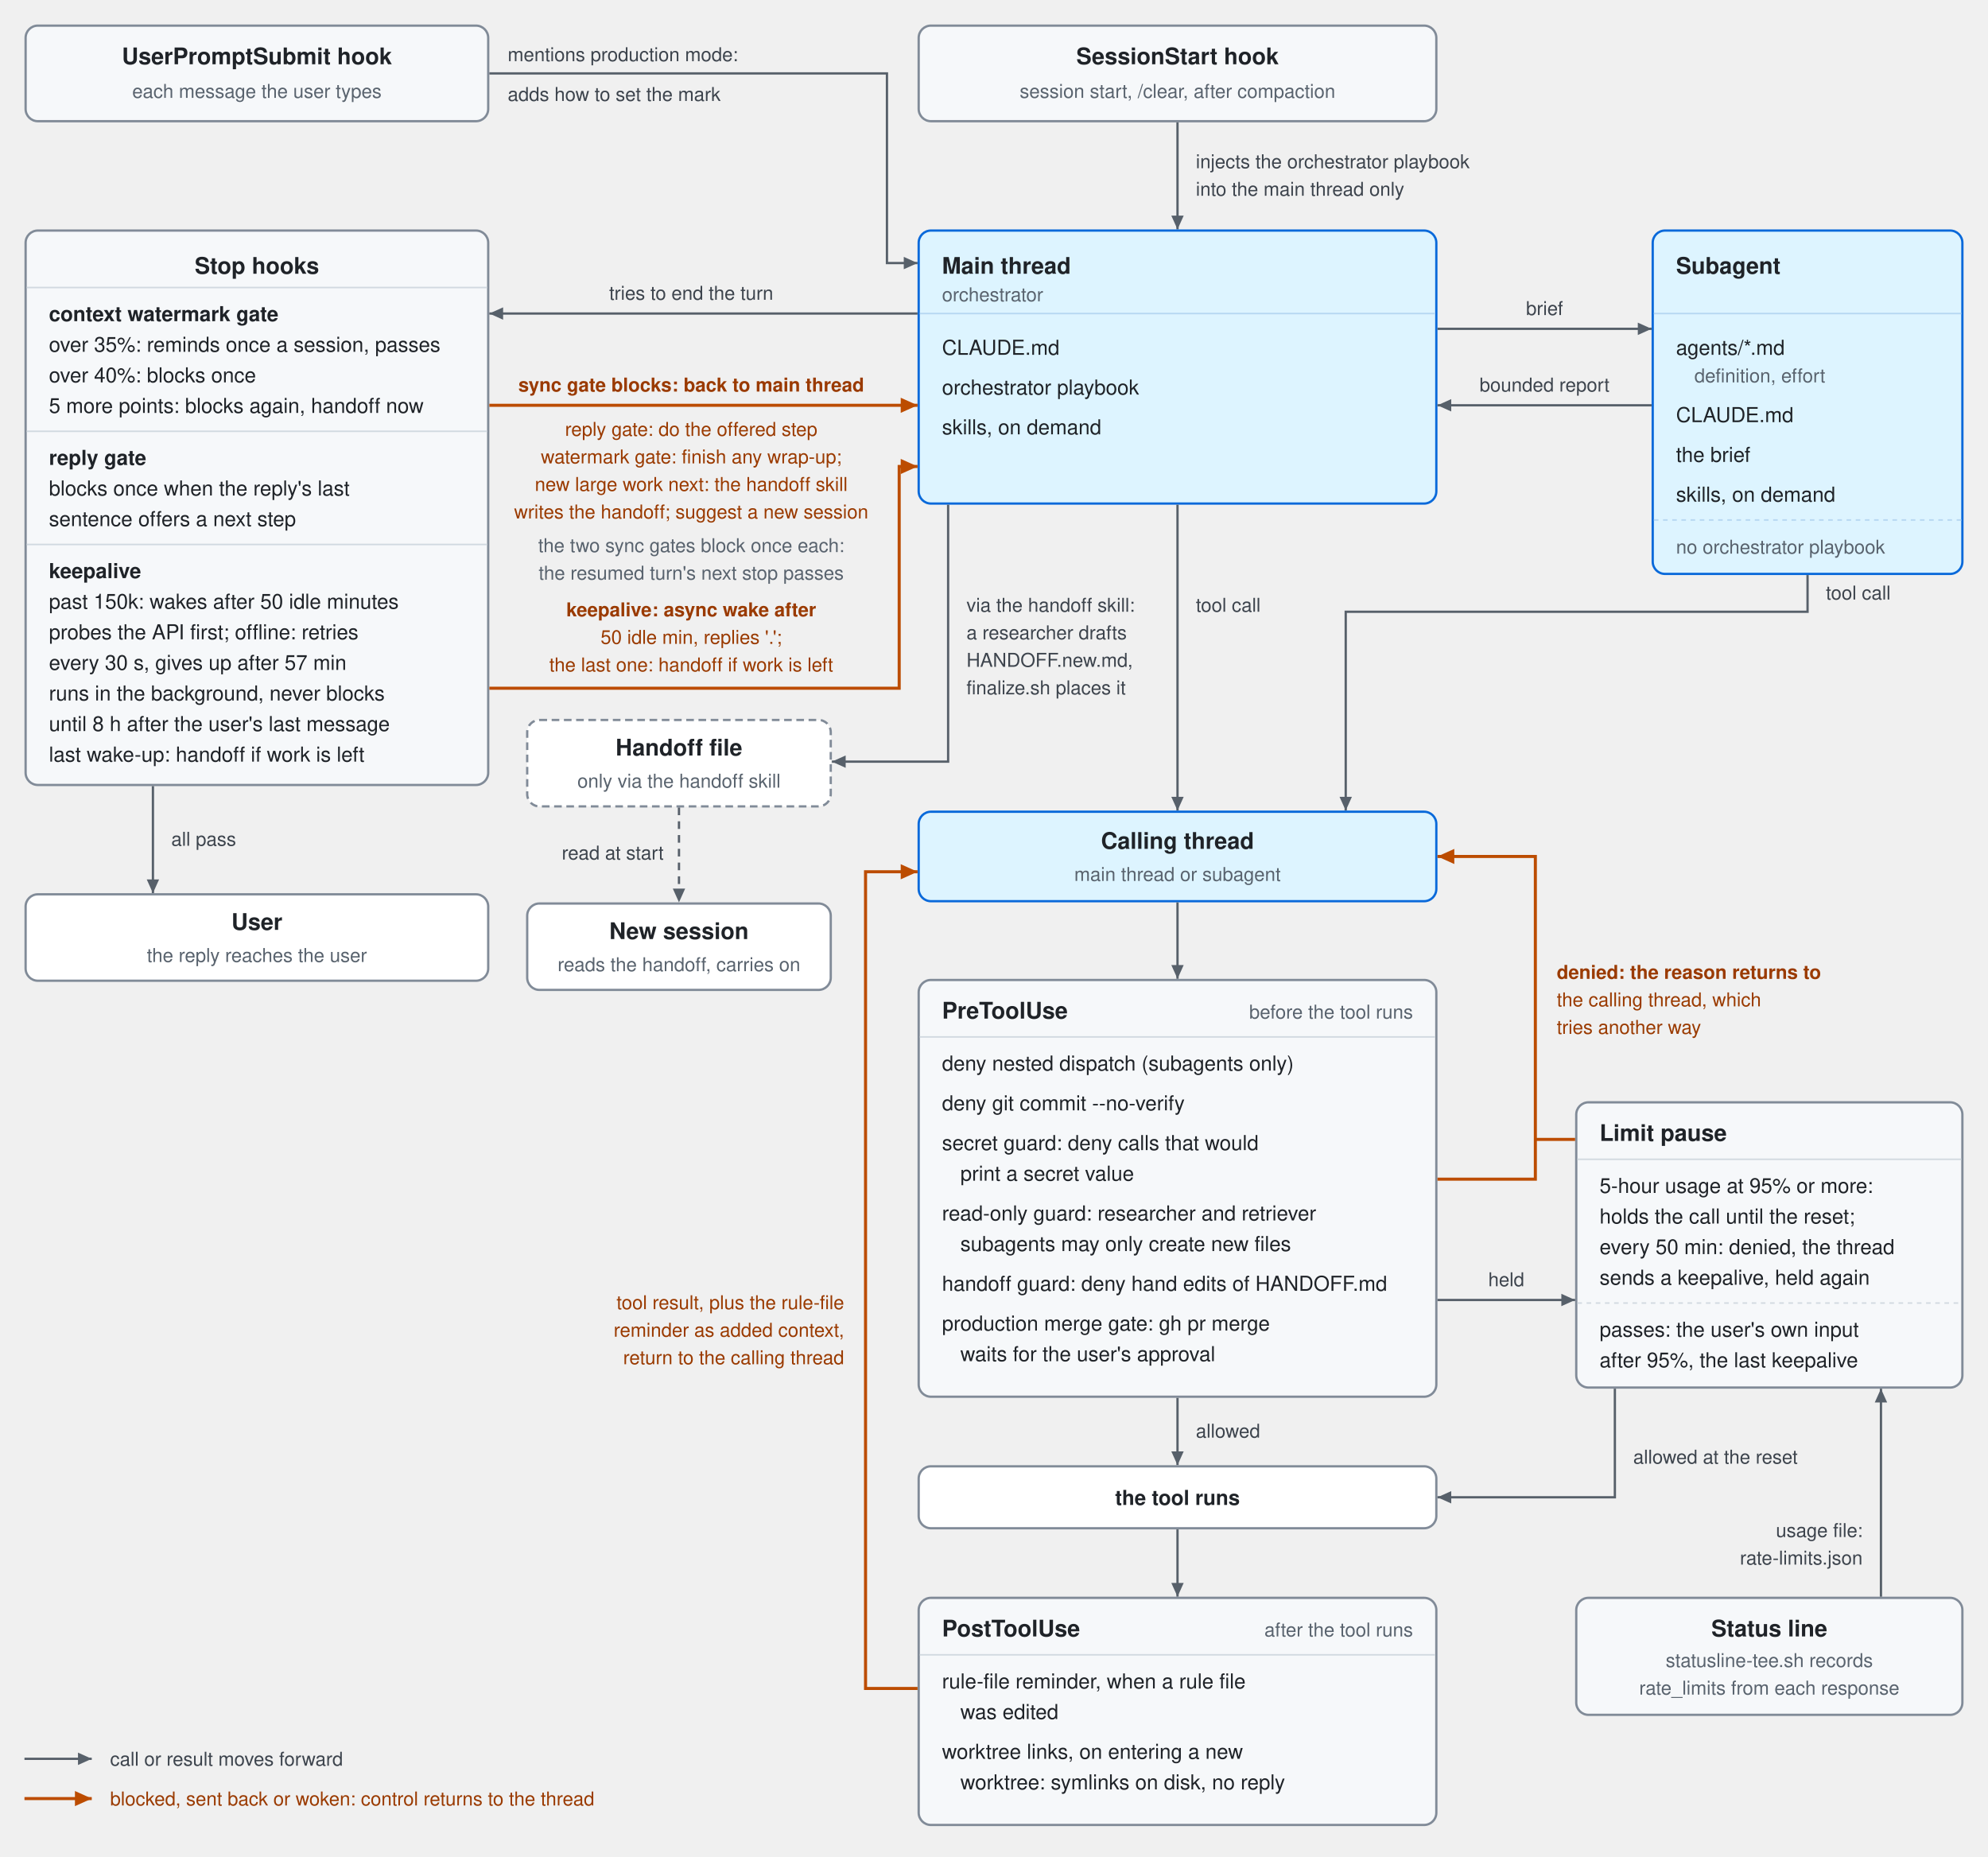
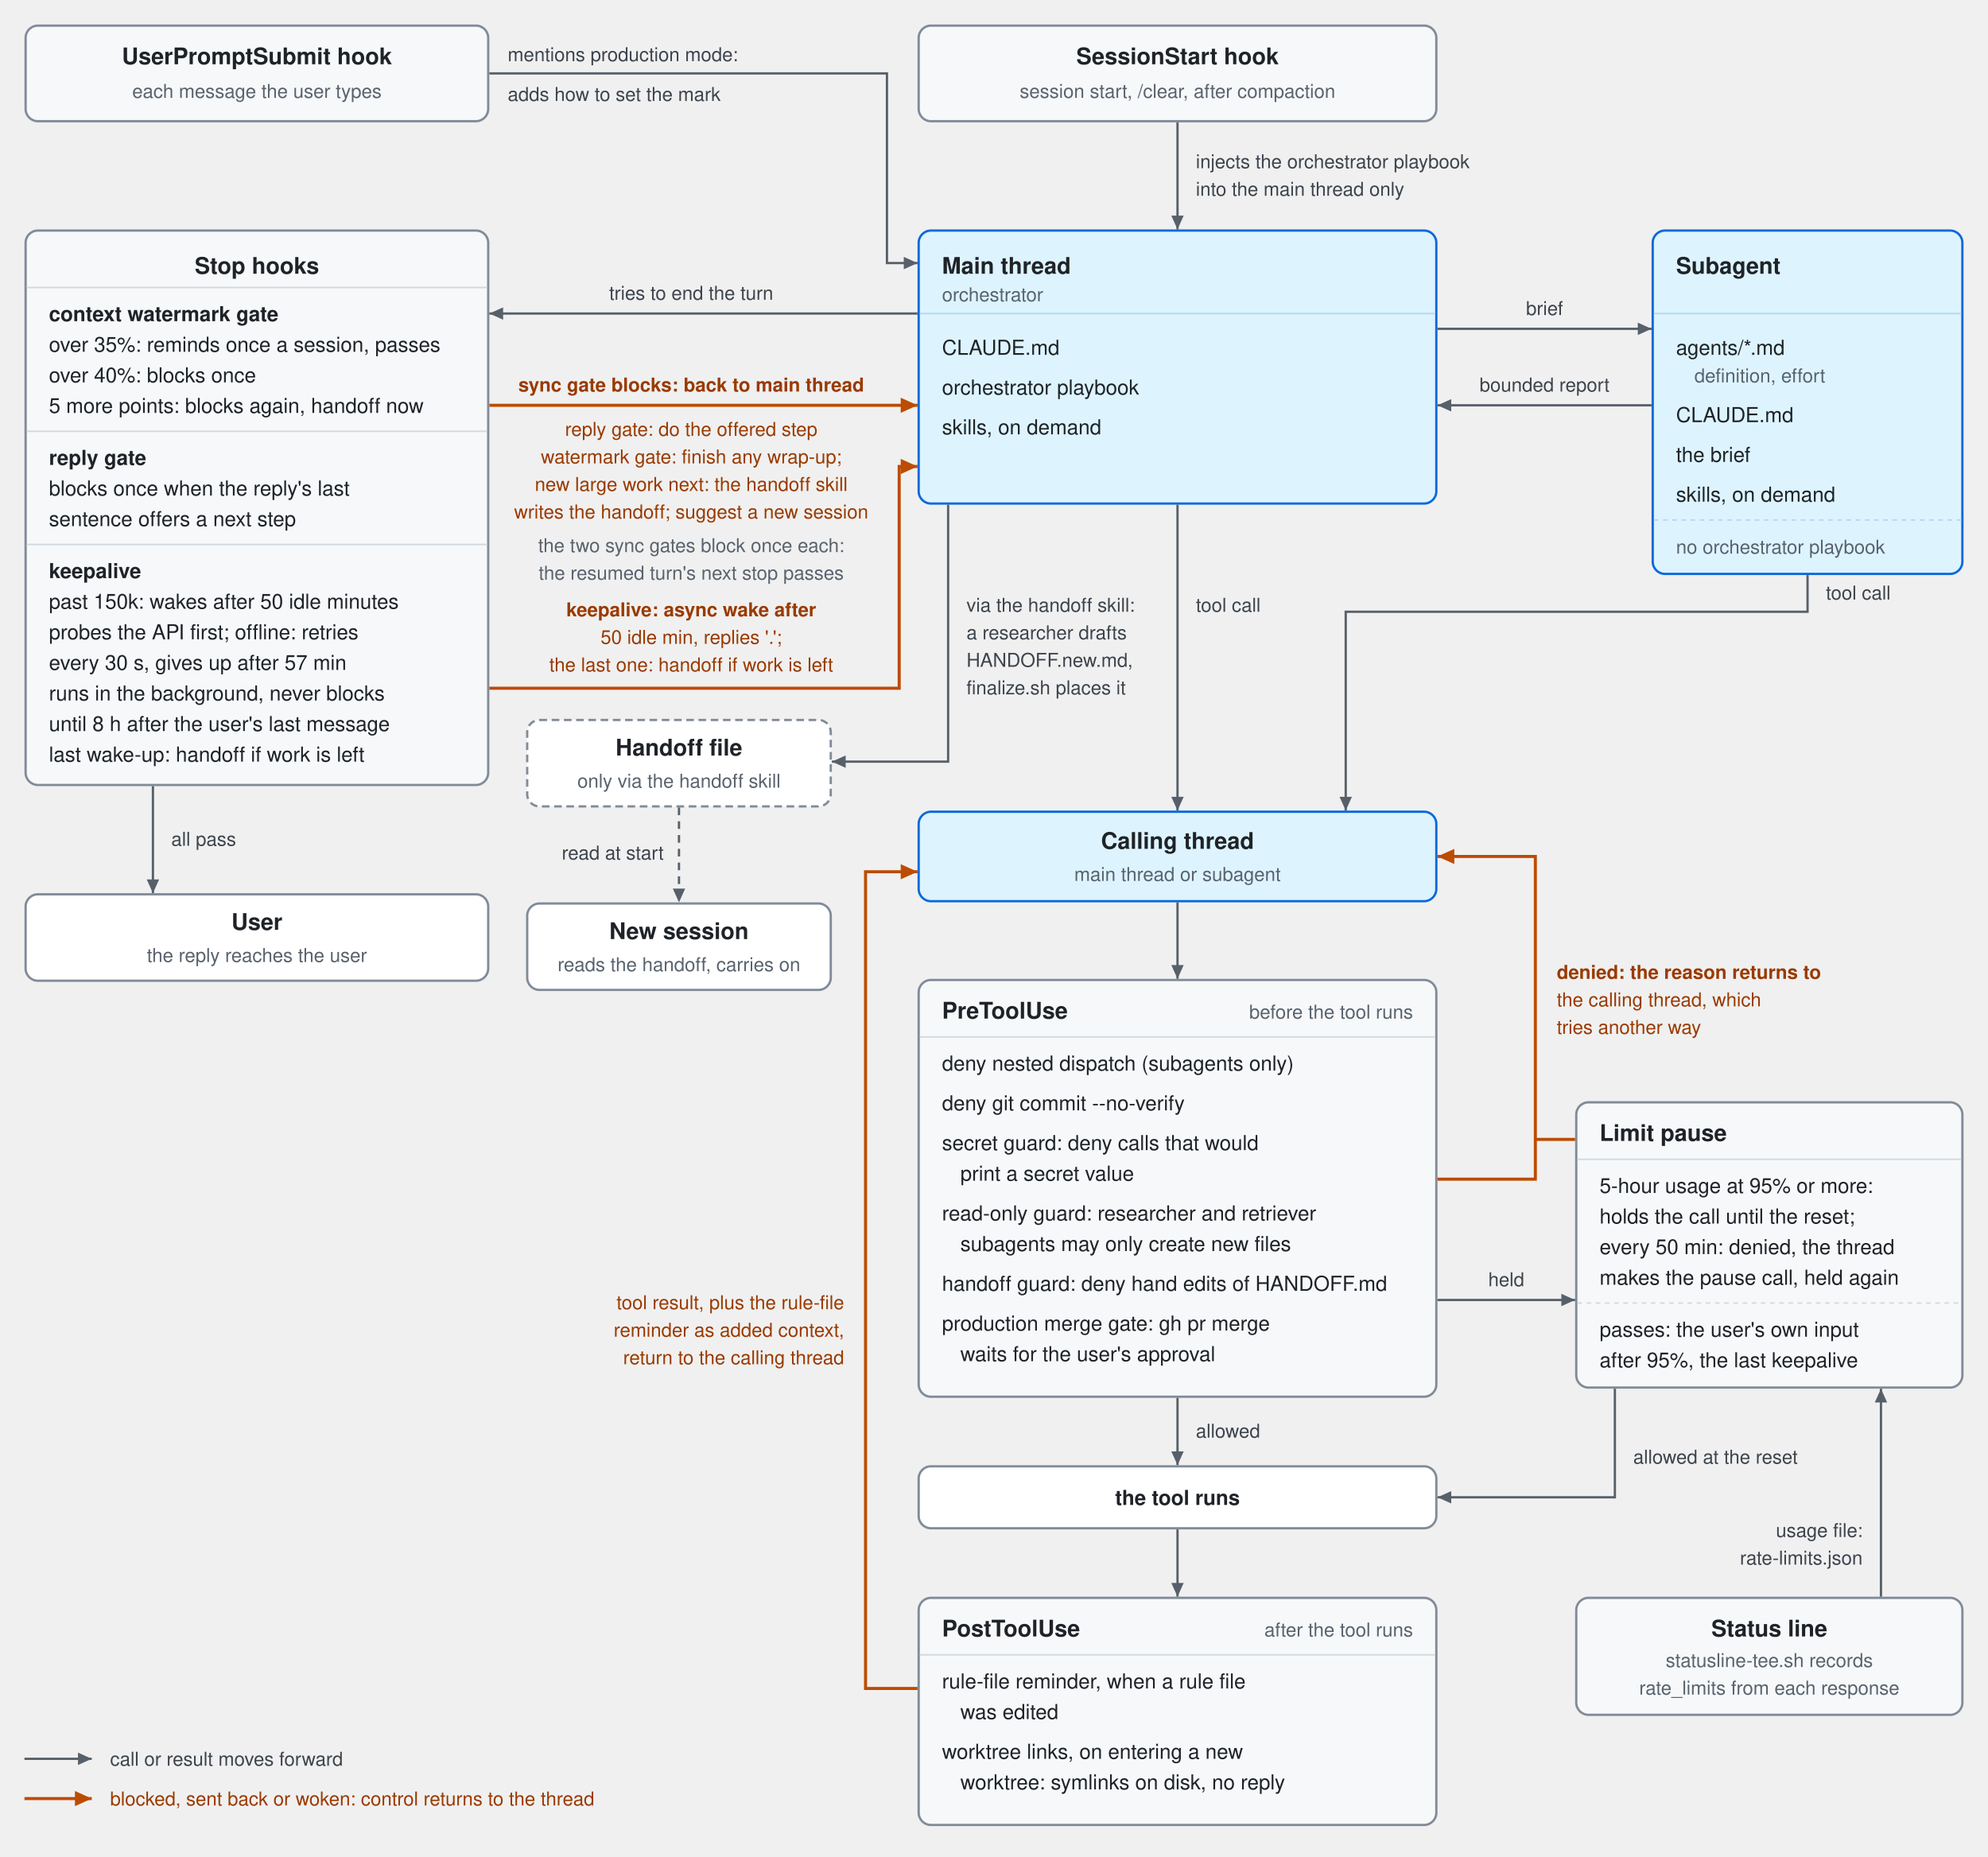
- <svg xmlns="http://www.w3.org/2000/svg" width="1300" height="1214" viewBox="0 0 1300 1214" role="img" aria-label="Architecture of one turn. At session start, after /clear and after compaction, the SessionStart hook injects the orchestrator playbook into the main thread only; subagents do not receive it. When a message the user typed mentions production mode, the UserPromptSubmit hook adds one line to the main thread on how to set and unset a repository's production mark. The main thread sends a brief to a subagent, which works from its definition in agents/*.md, which sets its reasoning effort, together with CLAUDE.md and the brief, and returns a bounded report. Every tool call from either thread passes PreToolUse before the tool runs: it denies nested dispatch inside subagents, git commit --no-verify, calls that would print a secret value, direct writes to HANDOFF.md, and a researcher or retriever subagent changing, moving or deleting an existing file, while researcher and retriever subagents may still read files, run commands and create new files; a gh pr merge in a repository marked as production waits until the user approves it on the spot. While the 5-hour usage is at 95% or more, the limit pause in PreToolUse holds every call from either thread until the reset; every 50 minutes it denies the held call, the thread then sends a short keepalive call that is held again, and once the reset passes the call is allowed; in the main thread, the user's own input sent after usage reached 95% and the keepalive's last wake-up pass without a hold. The limit pause reads the usage from a local file that the status line wrapper writes from the rate limits Claude Code passes to the status line. A denial sends its reason back to the calling thread, which tries another way; an allowed call runs the tool. After the tool runs, PostToolUse returns a rule-file reminder as added context to the calling thread when a rule file was edited, and when a new worktree is entered it symlinks CLAUDE.md, node_modules and .env* from the main checkout into that worktree without replying. When the main thread tries to end the turn, the Stop hooks run, and if all pass the turn ends. Two of them are synchronous gates. The context watermark gate adds a reminder once per session over 35%, or on every turn when the session has no scratchpad, and lets the stop pass, blocks once over 40%, or on every turn when the session has no scratchpad, and after that blocks again at every further rise of 5 points over the usage at its last block; the reply gate blocks once when the reply's last sentence offers a next step. A block by either of these two gates returns control to the main thread. After the reply gate it either takes the offered step or, when the decision really is the user's, asks again with the background, the consequences of each option and a recommendation. After the watermark gate's first block it finishes any wrap-up that the context it already holds can complete, and when a new large block of work comes next it runs the handoff skill, in which a researcher subagent drafts HANDOFF.new.md and finalize.sh puts it in place as the handoff file, and tells the user to switch to a new session; after each further block it generates the handoff at once. A new session reads that file to carry on. Neither synchronous gate blocks the turn it has just blocked and resumed, so a single attempt to stop is blocked at most once and that turn's next attempt passes; the watermark gate still blocks again in later turns as usage rises. The third Stop hook, the keepalive gate, never blocks the stop: it runs in the background after the turn has ended, and once the main thread's context has reached 150,000 tokens and 50 minutes pass with no new turn, it wakes the main thread to reply with only a full stop, which keeps the one-hour prompt cache warm while the user is away. Before it wakes the main thread it probes the API, and while the API is unreachable it probes again every 30 seconds until 57 minutes after it started, then gives up because the cache has expired. Each wake-up starts the next timer, until 8 hours have passed since the user's own last message; the last wake-up before that limit asks the main thread to write a handoff with the handoff skill when work is left, and otherwise to reply with only a full stop." font-family="system-ui, -apple-system, 'Segoe UI', Helvetica, Arial, sans-serif">
+ <svg xmlns="http://www.w3.org/2000/svg" width="1300" height="1214" viewBox="0 0 1300 1214" role="img" aria-label="Architecture of one turn. At session start, after /clear and after compaction, the SessionStart hook injects the orchestrator playbook into the main thread only; subagents do not receive it. When a message the user typed mentions production mode, the UserPromptSubmit hook adds one line to the main thread on how to set and unset a repository's production mark. The main thread sends a brief to a subagent, which works from its definition in agents/*.md, which sets its reasoning effort, together with CLAUDE.md and the brief, and returns a bounded report. Every tool call from either thread passes PreToolUse before the tool runs: it denies nested dispatch inside subagents, git commit --no-verify, calls that would print a secret value, direct writes to HANDOFF.md, and a researcher or retriever subagent changing, moving or deleting an existing file, while researcher and retriever subagents may still read files, run commands and create new files; a gh pr merge in a repository marked as production waits until the user approves it on the spot. While the 5-hour usage is at 95% or more, the limit pause in PreToolUse holds every call from either thread until the reset; every 50 minutes it denies the held call, the thread then makes the pause call (: 限额暂停), which is held again, and once the reset passes the call is allowed; in the main thread, the user's own input sent after usage reached 95% and the keepalive's last wake-up pass without a hold. The limit pause reads the usage from a local file that the status line wrapper writes from the rate limits Claude Code passes to the status line. A denial sends its reason back to the calling thread, which tries another way; an allowed call runs the tool. After the tool runs, PostToolUse returns a rule-file reminder as added context to the calling thread when a rule file was edited, and when a new worktree is entered it symlinks CLAUDE.md, node_modules and .env* from the main checkout into that worktree without replying. When the main thread tries to end the turn, the Stop hooks run, and if all pass the turn ends. Two of them are synchronous gates. The context watermark gate adds a reminder once per session over 35%, or on every turn when the session has no scratchpad, and lets the stop pass, blocks once over 40%, or on every turn when the session has no scratchpad, and after that blocks again at every further rise of 5 points over the usage at its last block; the reply gate blocks once when the reply's last sentence offers a next step. A block by either of these two gates returns control to the main thread. After the reply gate it either takes the offered step or, when the decision really is the user's, asks again with the background, the consequences of each option and a recommendation. After the watermark gate's first block it finishes any wrap-up that the context it already holds can complete, and when a new large block of work comes next it runs the handoff skill, in which a researcher subagent drafts HANDOFF.new.md and finalize.sh puts it in place as the handoff file, and tells the user to switch to a new session; after each further block it generates the handoff at once. A new session reads that file to carry on. Neither synchronous gate blocks the turn it has just blocked and resumed, so a single attempt to stop is blocked at most once and that turn's next attempt passes; the watermark gate still blocks again in later turns as usage rises. The third Stop hook, the keepalive gate, never blocks the stop: it runs in the background after the turn has ended, and once the main thread's context has reached 150,000 tokens and 50 minutes pass with no new turn, it wakes the main thread to reply with only a full stop, which keeps the one-hour prompt cache warm while the user is away. Before it wakes the main thread it probes the API, and while the API is unreachable it probes again every 30 seconds until 57 minutes after it started, then gives up because a wake-up could no longer renew the cache before it expires. Each wake-up starts the next timer, until 8 hours have passed since the user's own last message; the last wake-up before that limit asks the main thread to write a handoff with the handoff skill when work is left, and otherwise to reply with only a full stop." font-family="system-ui, -apple-system, 'Segoe UI', Helvetica, Arial, sans-serif">
  <defs>
    <marker id="arrow" viewBox="0 0 10 10" refX="10" refY="5" markerWidth="9" markerHeight="9" markerUnits="userSpaceOnUse" orient="auto">
      <path d="M0,0.5 L10,5 L0,9.5 z" fill="#57606a" />
    </marker>
    <marker id="back" viewBox="0 0 10 10" refX="10" refY="5" markerWidth="11" markerHeight="11" markerUnits="userSpaceOnUse" orient="auto">
      <path d="M0,0.5 L10,5 L0,9.5 z" fill="#bc4c00" />
    </marker>
  </defs>
  <g id="userpromptsubmit">
    <rect id="ups-box" x="16.75" y="16.75" width="302.5" height="62.5" rx="8" fill="#f6f8fa" stroke="#818b98" stroke-width="1.5" />
    <text x="168" y="42" font-size="15" font-weight="600" text-anchor="middle" fill="#1f2328" data-box="ups-box">UserPromptSubmit hook</text>
    <text x="168" y="64" font-size="12.5" text-anchor="middle" fill="#59636e" data-box="ups-box">each message the user types</text>
  </g>
  <path d="M320,48 L580,48 L580,172 L600,172" fill="none" stroke="#57606a" stroke-width="1.5" marker-end="url(#arrow)" />
  <text x="332" y="40" font-size="12.5" text-anchor="start" fill="#3d444d">mentions production mode:</text>
  <text x="332" y="66" font-size="12.5" text-anchor="start" fill="#3d444d">adds how to set the mark</text>
  <g id="sessionstart">
    <rect id="ss-box" x="600.75" y="16.75" width="338.5" height="62.5" rx="8" fill="#f6f8fa" stroke="#818b98" stroke-width="1.5" />
    <text x="770" y="42" font-size="15" font-weight="600" text-anchor="middle" fill="#1f2328" data-box="ss-box">SessionStart hook</text>
    <text x="770" y="64" font-size="12.5" text-anchor="middle" fill="#59636e" data-box="ss-box">session start, /clear, after compaction</text>
  </g>
  <path d="M770,80 L770,150" fill="none" stroke="#57606a" stroke-width="1.5" marker-end="url(#arrow)" />
  <text x="782" y="110" font-size="12.5" text-anchor="start" fill="#3d444d">injects the orchestrator playbook</text>
  <text x="782" y="128" font-size="12.5" text-anchor="start" fill="#3d444d">into the main thread only</text>
  <g id="main">
    <rect id="main-box" x="600.75" y="150.75" width="338.5" height="178.5" rx="8" fill="#ddf4ff" stroke="#0969da" stroke-width="1.5" />
    <text x="616" y="179" font-size="15" font-weight="600" fill="#1f2328" data-box="main-box">Main thread</text>
    <text x="616" y="197" font-size="12.5" fill="#59636e" data-box="main-box">orchestrator</text>
    <line x1="601.5" y1="205" x2="938.5" y2="205" stroke="#b6d7f2" stroke-width="1" />
    <text x="616" y="232" font-size="13.5" fill="#1f2328" data-box="main-box">CLAUDE.md</text>
    <text x="616" y="258" font-size="13.5" fill="#1f2328" data-box="main-box">orchestrator playbook</text>
    <text x="616" y="284" font-size="13.5" fill="#1f2328" data-box="main-box">skills, on demand</text>
  </g>
  <g id="subagent">
    <rect id="sub-box" x="1080.75" y="150.75" width="202.5" height="224.5" rx="8" fill="#ddf4ff" stroke="#0969da" stroke-width="1.5" />
    <text x="1096" y="179" font-size="15" font-weight="600" fill="#1f2328" data-box="sub-box">Subagent</text>
    <line x1="1081.5" y1="205" x2="1282.5" y2="205" stroke="#b6d7f2" stroke-width="1" />
    <text x="1096" y="232" font-size="13.5" fill="#1f2328" data-box="sub-box">agents/*.md</text>
    <text x="1108" y="250" font-size="12.5" fill="#59636e" data-box="sub-box">definition, effort</text>
    <text x="1096" y="276" font-size="13.5" fill="#1f2328" data-box="sub-box">CLAUDE.md</text>
    <text x="1096" y="302" font-size="13.5" fill="#1f2328" data-box="sub-box">the brief</text>
    <text x="1096" y="328" font-size="13.5" fill="#1f2328" data-box="sub-box">skills, on demand</text>
    <line x1="1081.5" y1="340" x2="1282.5" y2="340" stroke="#b6d7f2" stroke-width="1" stroke-dasharray="3 3" />
    <text x="1096" y="362" font-size="12.5" fill="#59636e" data-box="sub-box">no orchestrator playbook</text>
  </g>
  <path d="M940,215 L1080,215" fill="none" stroke="#57606a" stroke-width="1.5" marker-end="url(#arrow)" />
  <text x="1010" y="206" font-size="12.5" text-anchor="middle" fill="#3d444d">brief</text>
  <path d="M1080,265 L940,265" fill="none" stroke="#57606a" stroke-width="1.5" marker-end="url(#arrow)" />
  <text x="1010" y="256" font-size="12.5" text-anchor="middle" fill="#3d444d">bounded report</text>
  <g id="stop">
    <rect id="stop-box" x="16.75" y="150.75" width="302.5" height="362.5" rx="8" fill="#f6f8fa" stroke="#818b98" stroke-width="1.5" />
    <text x="168" y="179" font-size="15" font-weight="600" text-anchor="middle" fill="#1f2328" data-box="stop-box">Stop hooks</text>
    <line x1="17.5" y1="188" x2="318.5" y2="188" stroke="#d1d9e0" stroke-width="1" />
    <text x="32" y="210" font-size="13.5" font-weight="600" fill="#1f2328" data-box="stop-box">context watermark gate</text>
    <text x="32" y="230" font-size="13.5" fill="#1f2328" data-box="stop-box">over 35%: reminds once a session, passes</text>
    <text x="32" y="250" font-size="13.5" fill="#1f2328" data-box="stop-box">over 40%: blocks once</text>
    <text x="32" y="270" font-size="13.5" fill="#1f2328" data-box="stop-box">5 more points: blocks again, handoff now</text>
    <line x1="17.5" y1="282" x2="318.5" y2="282" stroke="#d1d9e0" stroke-width="1" />
    <text x="32" y="304" font-size="13.5" font-weight="600" fill="#1f2328" data-box="stop-box">reply gate</text>
    <text x="32" y="324" font-size="13.5" fill="#1f2328" data-box="stop-box">blocks once when the reply's last</text>
    <text x="32" y="344" font-size="13.5" fill="#1f2328" data-box="stop-box">sentence offers a next step</text>
    <line x1="17.5" y1="356" x2="318.5" y2="356" stroke="#d1d9e0" stroke-width="1" />
    <text x="32" y="378" font-size="13.5" font-weight="600" fill="#1f2328" data-box="stop-box">keepalive</text>
    <text x="32" y="398" font-size="13.5" fill="#1f2328" data-box="stop-box">past 150k: wakes after 50 idle minutes</text>
    <text x="32" y="418" font-size="13.5" fill="#1f2328" data-box="stop-box">probes the API first; offline: retries</text>
    <text x="32" y="438" font-size="13.5" fill="#1f2328" data-box="stop-box">every 30 s, gives up after 57 min</text>
    <text x="32" y="458" font-size="13.5" fill="#1f2328" data-box="stop-box">runs in the background, never blocks</text>
    <text x="32" y="478" font-size="13.5" fill="#1f2328" data-box="stop-box">until 8 h after the user's last message</text>
    <text x="32" y="498" font-size="13.5" fill="#1f2328" data-box="stop-box">last wake-up: handoff if work is left</text>
  </g>
  <path d="M600,205 L320,205" fill="none" stroke="#57606a" stroke-width="1.5" marker-end="url(#arrow)" />
  <text x="452" y="196" font-size="12.5" text-anchor="middle" fill="#3d444d">tries to end the turn</text>
  <path d="M320,265 L600,265" fill="none" stroke="#bc4c00" stroke-width="2" marker-end="url(#back)" />
  <text x="452" y="256" font-size="12.5" font-weight="600" text-anchor="middle" fill="#9a3a00">sync gate blocks: back to main thread</text>
  <text x="452" y="285" font-size="12.5" text-anchor="middle" fill="#9a3a00">reply gate: do the offered step</text>
  <text x="452" y="303" font-size="12.5" text-anchor="middle" fill="#9a3a00">watermark gate: finish any wrap-up;</text>
  <text x="452" y="321" font-size="12.5" text-anchor="middle" fill="#9a3a00">new large work next: the handoff skill</text>
  <text x="452" y="339" font-size="12.5" text-anchor="middle" fill="#9a3a00">writes the handoff; suggest a new session</text>
  <text x="452" y="361" font-size="12.5" text-anchor="middle" fill="#59636e">the two sync gates block once each:</text>
  <text x="452" y="379" font-size="12.5" text-anchor="middle" fill="#59636e">the resumed turn's next stop passes</text>
  <path d="M320,450 L588,450 L588,305 L600,305" fill="none" stroke="#bc4c00" stroke-width="2" marker-end="url(#back)" />
  <text x="452" y="403" font-size="12.5" font-weight="600" text-anchor="middle" fill="#9a3a00">keepalive: async wake after</text>
  <text x="452" y="421" font-size="12.5" text-anchor="middle" fill="#9a3a00">50 idle min, replies '.';</text>
  <text x="452" y="439" font-size="12.5" text-anchor="middle" fill="#9a3a00">the last one: handoff if work is left</text>
  <path d="M100,514 L100,584" fill="none" stroke="#57606a" stroke-width="1.5" marker-end="url(#arrow)" />
  <text x="112" y="553" font-size="12.5" text-anchor="start" fill="#3d444d">all pass</text>
  <g id="user">
    <rect id="user-box" x="16.75" y="584.75" width="302.5" height="56.5" rx="8" fill="#ffffff" stroke="#818b98" stroke-width="1.5" />
    <text x="168" y="608" font-size="15" font-weight="600" text-anchor="middle" fill="#1f2328" data-box="user-box">User</text>
    <text x="168" y="629" font-size="12.5" text-anchor="middle" fill="#59636e" data-box="user-box">the reply reaches the user</text>
  </g>
  <g id="handoff">
    <rect id="handoff-box" x="344.75" y="470.75" width="198.5" height="56.5" rx="8" fill="#ffffff" stroke="#818b98" stroke-width="1.5" stroke-dasharray="5 3" />
    <text x="444" y="494" font-size="15" font-weight="600" text-anchor="middle" fill="#1f2328" data-box="handoff-box">Handoff file</text>
    <text x="444" y="515" font-size="12.5" text-anchor="middle" fill="#59636e" data-box="handoff-box">only via the handoff skill</text>
  </g>
  <path d="M620,330 L620,498 L544,498" fill="none" stroke="#57606a" stroke-width="1.5" marker-end="url(#arrow)" />
  <text x="632" y="400" font-size="12.5" text-anchor="start" fill="#3d444d">via the handoff skill:</text>
  <text x="632" y="418" font-size="12.5" text-anchor="start" fill="#3d444d">a researcher drafts</text>
  <text x="632" y="436" font-size="12.5" text-anchor="start" fill="#3d444d">HANDOFF.new.md,</text>
  <text x="632" y="454" font-size="12.5" text-anchor="start" fill="#3d444d">finalize.sh places it</text>
  <g id="newsession">
    <rect id="new-box" x="344.75" y="590.75" width="198.5" height="56.5" rx="8" fill="#ffffff" stroke="#818b98" stroke-width="1.5" />
    <text x="444" y="614" font-size="15" font-weight="600" text-anchor="middle" fill="#1f2328" data-box="new-box">New session</text>
    <text x="444" y="635" font-size="12.5" text-anchor="middle" fill="#59636e" data-box="new-box">reads the handoff, carries on</text>
  </g>
  <path d="M444,528 L444,590" fill="none" stroke="#57606a" stroke-width="1.5" stroke-dasharray="5 4" marker-end="url(#arrow)" />
  <text x="434" y="562" font-size="12.5" text-anchor="end" fill="#3d444d">read at start</text>
  <path d="M770,330 L770,530" fill="none" stroke="#57606a" stroke-width="1.5" marker-end="url(#arrow)" />
  <text x="782" y="400" font-size="12.5" text-anchor="start" fill="#3d444d">tool call</text>
  <path d="M1182,376 L1182,400 L880,400 L880,530" fill="none" stroke="#57606a" stroke-width="1.5" marker-end="url(#arrow)" />
  <text x="1194" y="392" font-size="12.5" text-anchor="start" fill="#3d444d">tool call</text>
  <g id="caller">
    <rect id="caller-box" x="600.75" y="530.75" width="338.5" height="58.5" rx="8" fill="#ddf4ff" stroke="#0969da" stroke-width="1.5" />
    <text x="770" y="555" font-size="15" font-weight="600" text-anchor="middle" fill="#1f2328" data-box="caller-box">Calling thread</text>
    <text x="770" y="576" font-size="12.5" text-anchor="middle" fill="#59636e" data-box="caller-box">main thread or subagent</text>
  </g>
  <path d="M770,590 L770,640" fill="none" stroke="#57606a" stroke-width="1.5" marker-end="url(#arrow)" />
  <g id="pre">
    <rect id="pre-box" x="600.75" y="640.75" width="338.5" height="272.5" rx="8" fill="#f6f8fa" stroke="#818b98" stroke-width="1.5" />
    <text x="616" y="666" font-size="15" font-weight="600" fill="#1f2328" data-box="pre-box">PreToolUse</text>
    <text x="924" y="666" font-size="12.5" text-anchor="end" fill="#59636e" data-box="pre-box">before the tool runs</text>
    <line x1="601.5" y1="678" x2="938.5" y2="678" stroke="#d1d9e0" stroke-width="1" />
    <text x="616" y="700" font-size="13.5" fill="#1f2328" data-box="pre-box">deny nested dispatch (subagents only)</text>
    <text x="616" y="726" font-size="13.5" fill="#1f2328" data-box="pre-box">deny git commit --no-verify</text>
    <text x="616" y="752" font-size="13.5" fill="#1f2328" data-box="pre-box">secret guard: deny calls that would</text>
    <text x="628" y="772" font-size="13.5" fill="#1f2328" data-box="pre-box">print a secret value</text>
    <text x="616" y="798" font-size="13.5" fill="#1f2328" data-box="pre-box">read-only guard: researcher and retriever</text>
    <text x="628" y="818" font-size="13.5" fill="#1f2328" data-box="pre-box">subagents may only create new files</text>
    <text x="616" y="844" font-size="13.5" fill="#1f2328" data-box="pre-box">handoff guard: deny hand edits of HANDOFF.md</text>
    <text x="616" y="870" font-size="13.5" fill="#1f2328" data-box="pre-box">production merge gate: gh pr merge</text>
    <text x="628" y="890" font-size="13.5" fill="#1f2328" data-box="pre-box">waits for the user's approval</text>
  </g>
  <path d="M770,914 L770,958" fill="none" stroke="#57606a" stroke-width="1.5" marker-end="url(#arrow)" />
  <text x="782" y="940" font-size="12.5" text-anchor="start" fill="#3d444d">allowed</text>
  <g id="tool">
    <rect id="tool-box" x="600.75" y="958.75" width="338.5" height="40.5" rx="8" fill="#ffffff" stroke="#818b98" stroke-width="1.5" />
    <text x="770" y="984" font-size="13.5" font-weight="600" text-anchor="middle" fill="#1f2328" data-box="tool-box">the tool runs</text>
  </g>
  <path d="M770,1000 L770,1044" fill="none" stroke="#57606a" stroke-width="1.5" marker-end="url(#arrow)" />
  <g id="post">
    <rect id="post-box" x="600.75" y="1044.75" width="338.5" height="148.5" rx="8" fill="#f6f8fa" stroke="#818b98" stroke-width="1.5" />
    <text x="616" y="1070" font-size="15" font-weight="600" fill="#1f2328" data-box="post-box">PostToolUse</text>
    <text x="924" y="1070" font-size="12.5" text-anchor="end" fill="#59636e" data-box="post-box">after the tool runs</text>
    <line x1="601.5" y1="1082" x2="938.5" y2="1082" stroke="#d1d9e0" stroke-width="1" />
    <text x="616" y="1104" font-size="13.5" fill="#1f2328" data-box="post-box">rule-file reminder, when a rule file</text>
    <text x="628" y="1124" font-size="13.5" fill="#1f2328" data-box="post-box">was edited</text>
    <text x="616" y="1150" font-size="13.5" fill="#1f2328" data-box="post-box">worktree links, on entering a new</text>
    <text x="628" y="1170" font-size="13.5" fill="#1f2328" data-box="post-box">worktree: symlinks on disk, no reply</text>
  </g>
  <path d="M940,771 L1004,771 L1004,560 L940,560" fill="none" stroke="#bc4c00" stroke-width="2" marker-end="url(#back)" />
  <text x="1018" y="640" font-size="12.5" font-weight="600" text-anchor="start" fill="#9a3a00">denied: the reason returns to</text>
  <text x="1018" y="658" font-size="12.5" text-anchor="start" fill="#9a3a00">the calling thread, which</text>
  <text x="1018" y="676" font-size="12.5" text-anchor="start" fill="#9a3a00">tries another way</text>
  <path d="M600,1104 L566,1104 L566,570 L600,570" fill="none" stroke="#bc4c00" stroke-width="2" marker-end="url(#back)" />
  <text x="552" y="856" font-size="12.5" text-anchor="end" fill="#9a3a00">tool result, plus the rule-file</text>
  <text x="552" y="874" font-size="12.5" text-anchor="end" fill="#9a3a00">reminder as added context,</text>
  <text x="552" y="892" font-size="12.5" text-anchor="end" fill="#9a3a00">return to the calling thread</text>
  <g id="limitpause">
    <rect id="limit-box" x="1030.75" y="720.75" width="252.5" height="186.5" rx="8" fill="#f6f8fa" stroke="#818b98" stroke-width="1.5" />
    <text x="1046" y="746" font-size="15" font-weight="600" fill="#1f2328" data-box="limit-box">Limit pause</text>
    <line x1="1031.5" y1="758" x2="1282.5" y2="758" stroke="#d1d9e0" stroke-width="1" />
    <text x="1046" y="780" font-size="13.5" fill="#1f2328" data-box="limit-box">5-hour usage at 95% or more:</text>
    <text x="1046" y="800" font-size="13.5" fill="#1f2328" data-box="limit-box">holds the call until the reset;</text>
    <text x="1046" y="820" font-size="13.5" fill="#1f2328" data-box="limit-box">every 50 min: denied, the thread</text>
-     <text x="1046" y="840" font-size="13.5" fill="#1f2328" data-box="limit-box">sends a keepalive, held again</text>
+     <text x="1046" y="840" font-size="13.5" fill="#1f2328" data-box="limit-box">makes the pause call, held again</text>
    <line x1="1031.5" y1="852" x2="1282.5" y2="852" stroke="#d1d9e0" stroke-width="1" stroke-dasharray="3 3" />
    <text x="1046" y="874" font-size="13.5" fill="#1f2328" data-box="limit-box">passes: the user's own input</text>
    <text x="1046" y="894" font-size="13.5" fill="#1f2328" data-box="limit-box">after 95%, the last keepalive</text>
  </g>
  <path d="M940,850 L1030,850" fill="none" stroke="#57606a" stroke-width="1.5" marker-end="url(#arrow)" />
  <text x="985" y="841" font-size="12.5" text-anchor="middle" fill="#3d444d">held</text>
  <path d="M1030,745 L1004,745" fill="none" stroke="#bc4c00" stroke-width="2" />
  <path d="M1056,908 L1056,979 L940,979" fill="none" stroke="#57606a" stroke-width="1.5" marker-end="url(#arrow)" />
  <text x="1068" y="957" font-size="12.5" text-anchor="start" fill="#3d444d">allowed at the reset</text>
  <g id="statusline">
    <rect id="status-box" x="1030.75" y="1044.75" width="252.5" height="76.5" rx="8" fill="#f6f8fa" stroke="#818b98" stroke-width="1.5" />
    <text x="1157" y="1070" font-size="15" font-weight="600" text-anchor="middle" fill="#1f2328" data-box="status-box">Status line</text>
    <text x="1157" y="1090" font-size="12.5" text-anchor="middle" fill="#59636e" data-box="status-box">statusline-tee.sh records</text>
    <text x="1157" y="1108" font-size="12.5" text-anchor="middle" fill="#59636e" data-box="status-box">rate_limits from each response</text>
  </g>
  <path d="M1230,1044 L1230,908" fill="none" stroke="#57606a" stroke-width="1.5" marker-end="url(#arrow)" />
  <text x="1218" y="1005" font-size="12.5" text-anchor="end" fill="#3d444d">usage file:</text>
  <text x="1218" y="1023" font-size="12.5" text-anchor="end" fill="#3d444d">rate-limits.json</text>
  <g id="legend">
    <path d="M16,1150 L60,1150" fill="none" stroke="#57606a" stroke-width="1.5" marker-end="url(#arrow)" />
    <text x="72" y="1154.5" font-size="12.5" fill="#3d444d">call or result moves forward</text>
    <path d="M16,1176 L60,1176" fill="none" stroke="#bc4c00" stroke-width="2" marker-end="url(#back)" />
    <text x="72" y="1180.5" font-size="12.5" fill="#9a3a00">blocked, sent back or woken: control returns to the thread</text>
  </g>
</svg>
